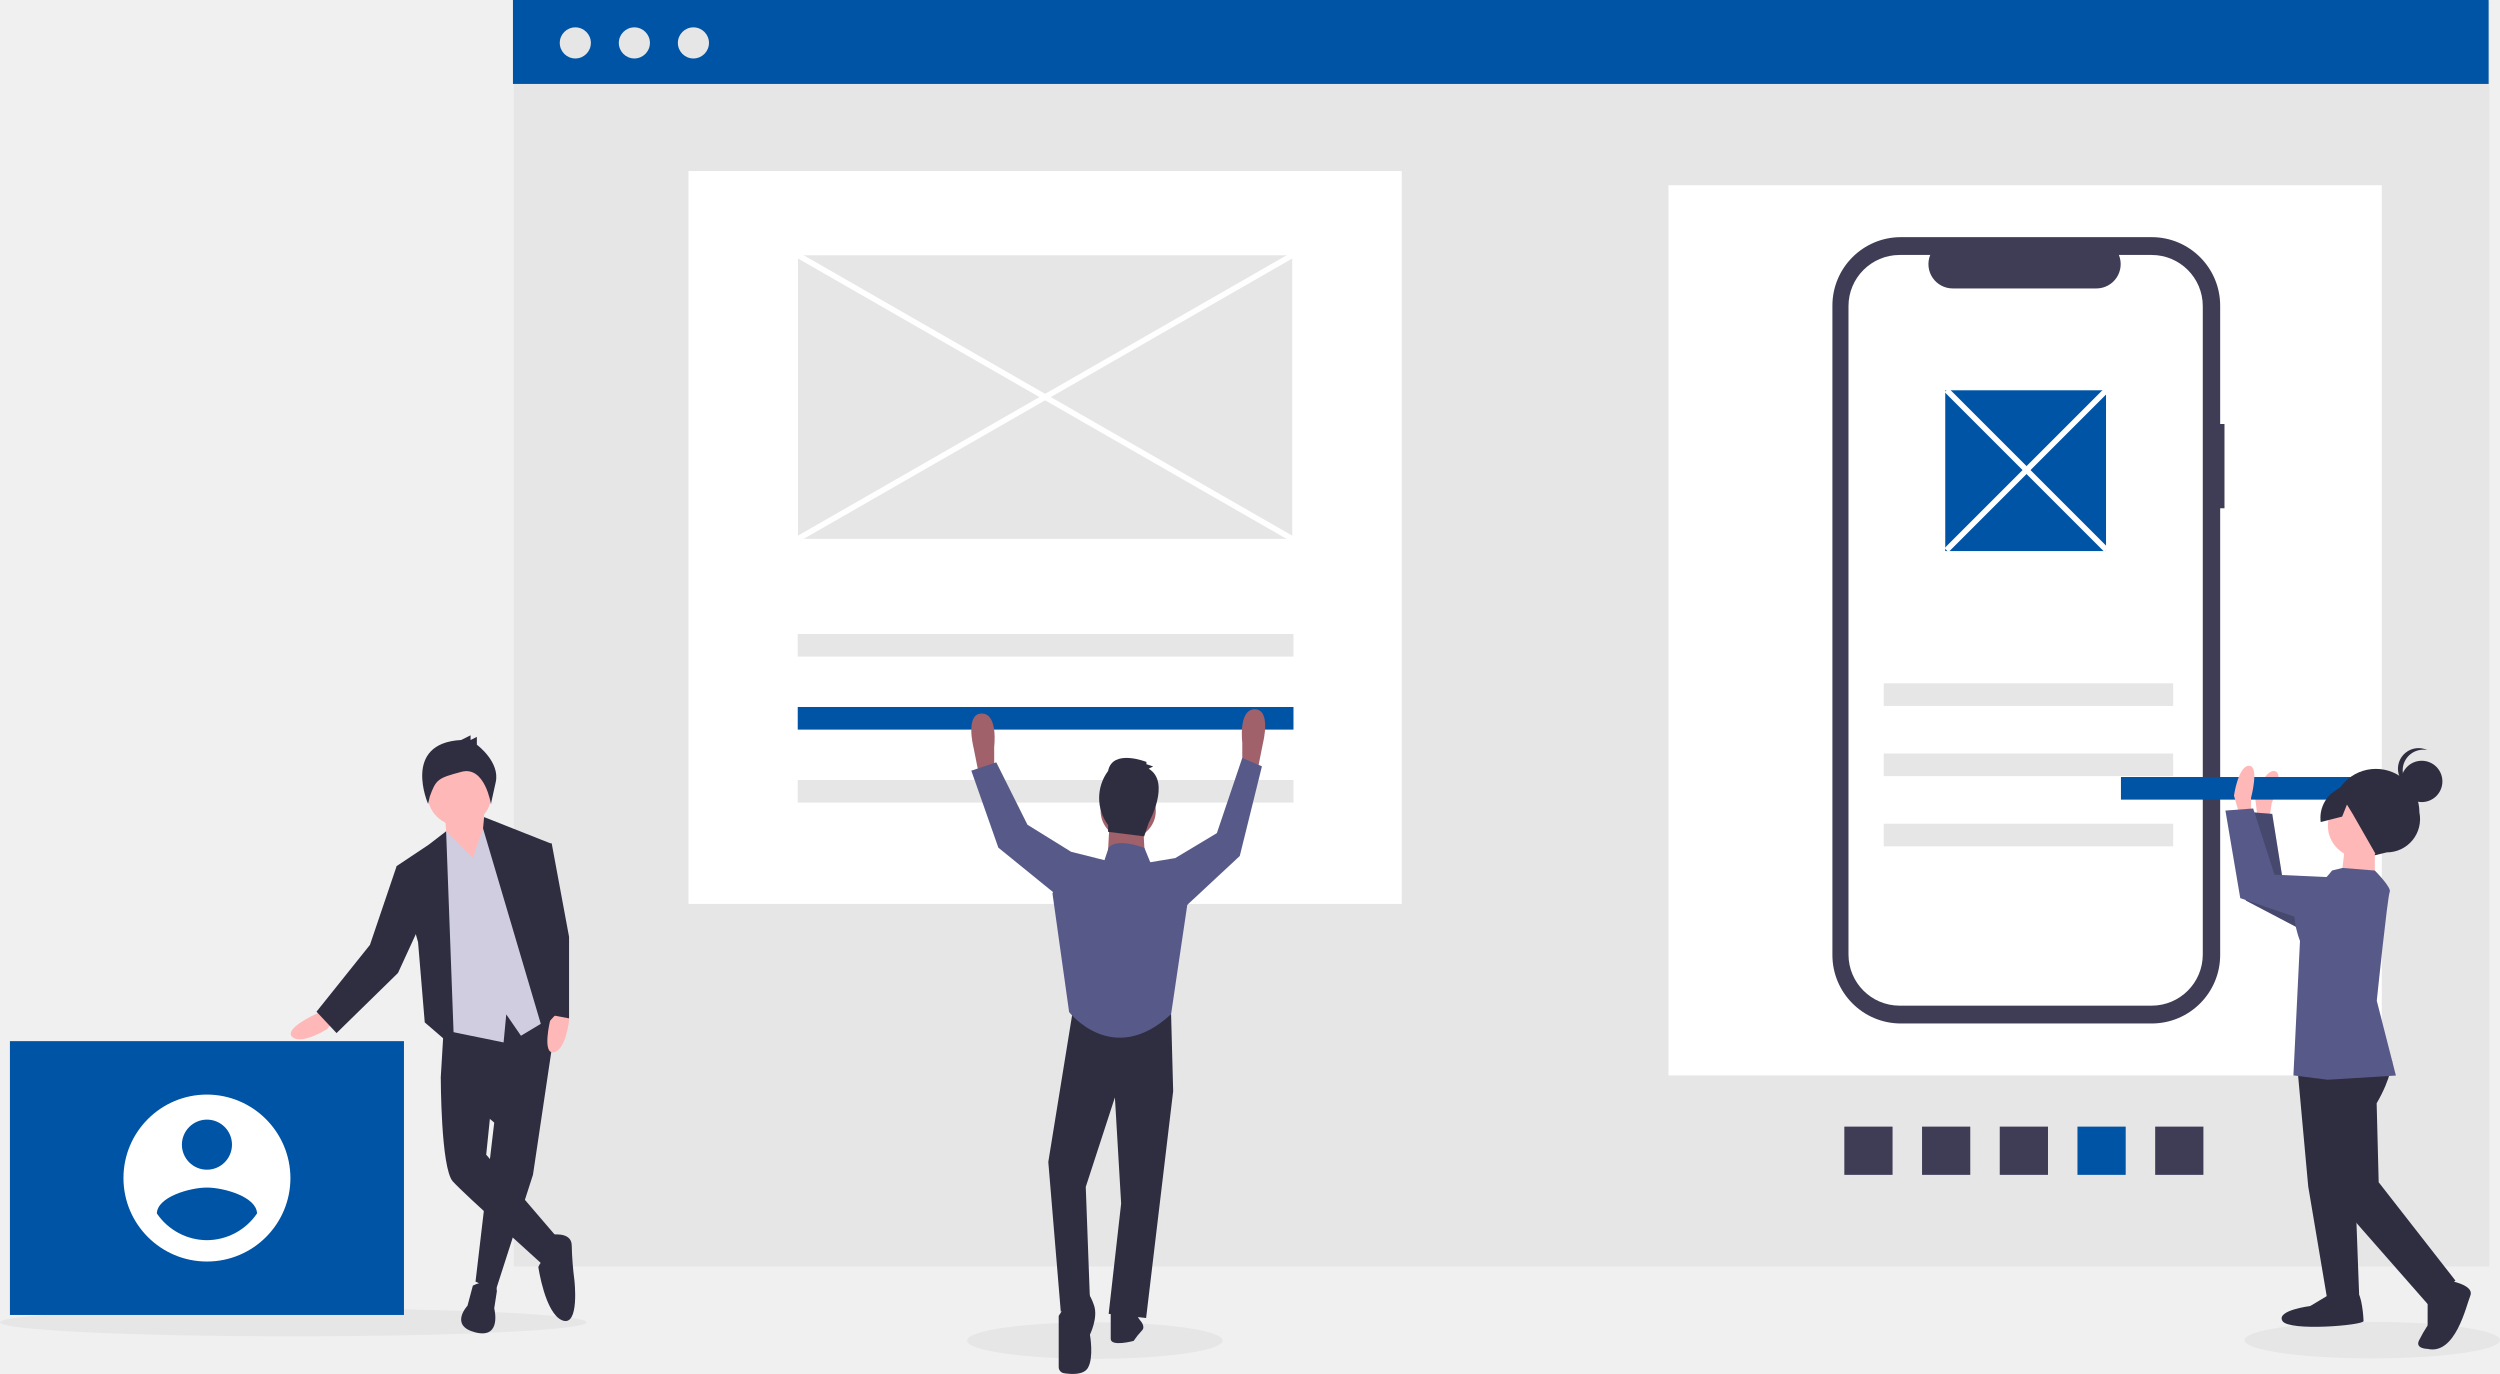
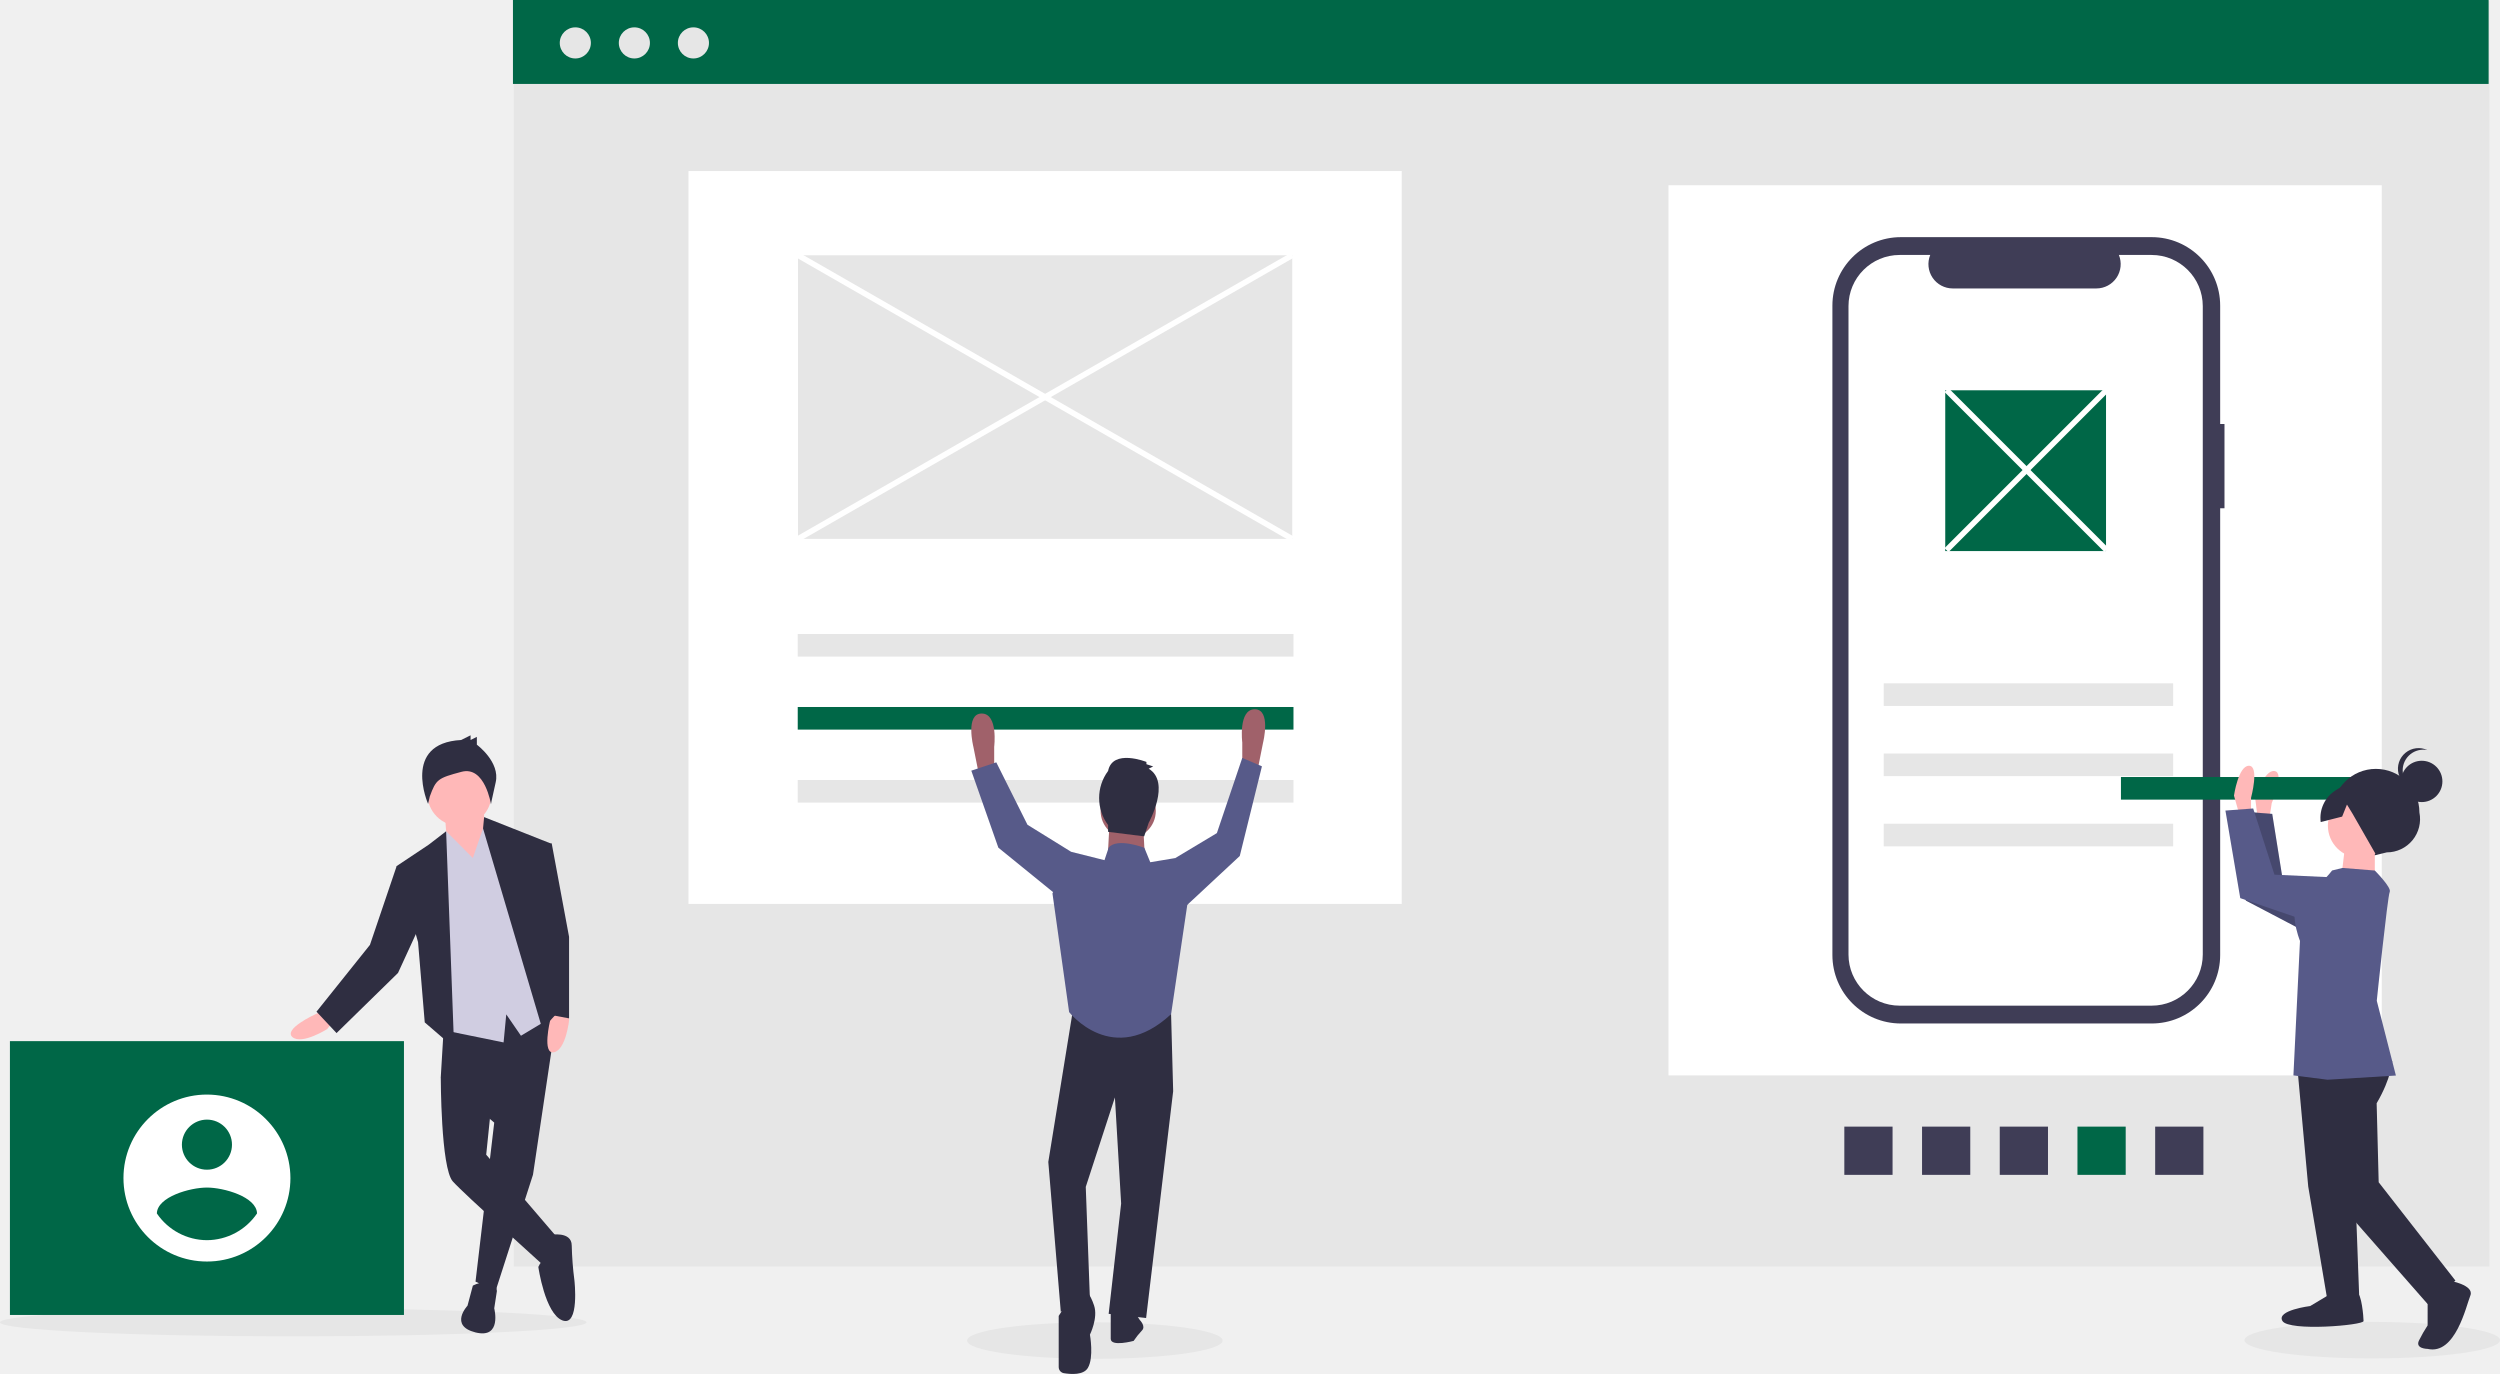
<svg xmlns="http://www.w3.org/2000/svg" id="b66c9c51-8109-402d-a3f9-100a5bb3d153" data-name="Layer 1" width="890.302" height="489.3" viewBox="0 0 890.302 489.3">
  <rect x="182.972" y="0.399" width="703.576" height="450.601" fill="#e6e6e6" />
  <rect x="245.187" y="60.907" width="254" height="261" fill="#fff" />
  <rect x="594.187" y="65.969" width="254" height="317" fill="#fff" />
  <ellipse cx="844.802" cy="477.262" rx="45.5" ry="6.5" fill="#e6e6e6" />
  <ellipse cx="389.9" cy="477.407" rx="45.5" ry="6.5" fill="#e6e6e6" />
  <ellipse cx="104.425" cy="470.907" rx="104.425" ry="5" fill="#e6e6e6" />
-   <rect x="182.672" width="703.576" height="29.89" fill="#0054a6" />
+   <rect x="182.672" width="703.576" height="29.89" fill="#006747" />
  <circle cx="204.884" cy="15.282" r="5.54" fill="#e6e6e6" />
  <circle cx="225.913" cy="15.282" r="5.54" fill="#e6e6e6" />
  <circle cx="246.941" cy="15.282" r="5.54" fill="#e6e6e6" />
  <path d="M947.036,356.349H945.497V314.198a24.396,24.396,0,0,0-24.396-24.396H831.8a24.396,24.396,0,0,0-24.396,24.396V545.439a24.396,24.396,0,0,0,24.396,24.396h89.302a24.396,24.396,0,0,0,24.396-24.396V386.352h1.539Z" transform="translate(-154.8491 -205.3501)" fill="#3f3d56" />
  <path d="M921.086,296.149H909.429a8.655,8.655,0,0,1-8.014,11.924H850.256A8.656,8.656,0,0,1,842.242,296.149H831.354a18.218,18.218,0,0,0-18.218,18.218v230.902a18.218,18.218,0,0,0,18.218,18.218h89.732a18.218,18.218,0,0,0,18.218-18.218v-230.902A18.218,18.218,0,0,0,921.086,296.149Z" transform="translate(-154.8491 -205.3501)" fill="#fff" />
  <rect x="284.09" y="225.776" width="176.544" height="8.053" fill="#e6e6e6" />
-   <rect x="284.09" y="251.776" width="176.544" height="8.053" fill="#0054a6" />
+   <rect x="284.09" y="251.776" width="176.544" height="8.053" fill="#006747" />
  <rect x="284.09" y="277.776" width="176.544" height="8.053" fill="#e6e6e6" />
  <rect x="670.839" y="243.346" width="103.064" height="8.053" fill="#e6e6e6" />
  <rect x="670.839" y="268.346" width="103.064" height="8.053" fill="#e6e6e6" />
  <rect x="670.839" y="293.346" width="103.064" height="8.053" fill="#e6e6e6" />
  <rect x="922.351" y="606.563" width="17.177" height="17.177" transform="translate(1391.242 -521.1374) rotate(90)" fill="#3f3d56" />
-   <rect x="894.676" y="606.563" width="17.177" height="17.177" transform="translate(1363.568 -493.4629) rotate(90)" fill="#0054a6" />
+   <rect x="894.676" y="606.563" width="17.177" height="17.177" transform="translate(1363.568 -493.4629) rotate(90)" fill="#006747" />
  <rect x="867.002" y="606.563" width="17.177" height="17.177" transform="translate(1335.893 -465.7884) rotate(90)" fill="#3f3d56" />
  <rect x="839.327" y="606.563" width="17.177" height="17.177" transform="translate(1308.219 -438.1138) rotate(90)" fill="#3f3d56" />
  <rect x="811.653" y="606.563" width="17.177" height="17.177" transform="translate(1280.544 -410.4393) rotate(90)" fill="#3f3d56" />
-   <rect x="692.742" y="138.99" width="57.258" height="57.258" fill="#0054a6" />
+   <rect x="692.742" y="138.99" width="57.258" height="57.258" fill="#006747" />
  <path d="M504.454,480.943l-.741,1.482-2.223-11.117s-2.965-11.858,2.965-11.858,4.447,11.858,4.447,11.858v8.152Z" transform="translate(-154.8491 -205.3501)" fill="#a0616a" />
  <path d="M601.696,479.425l.741,1.482,2.223-11.117s2.965-11.858-2.965-11.858-4.447,11.858-4.447,11.858V477.943Z" transform="translate(-154.8491 -205.3501)" fill="#a0616a" />
  <polygon points="382.215 358.94 373.322 413.784 377.768 467.145 388.144 462.699 386.662 422.677 397.038 390.808 399.261 428.606 394.815 467.886 408.155 469.369 417.79 388.585 417.049 361.163 382.215 358.94" fill="#2f2e41" />
  <path d="M537.064,665.825l-5.188,8.152V692.194a2.209,2.209,0,0,0,1.856,2.18c2.543.417,6.97.714,8.52-1.868,2.223-3.706.741-11.858.741-11.858s2.965-5.929,1.482-10.376-2.965-5.188-2.965-5.188Z" transform="translate(-154.8491 -205.3501)" fill="#2f2e41" />
  <path d="M559.298,673.237l1.482,2.223s2.223,2.223.741,3.706a28.966,28.966,0,0,0-2.965,3.706s-8.152,2.223-8.152-.741v-9.635Z" transform="translate(-154.8491 -205.3501)" fill="#2f2e41" />
  <circle cx="401.778" cy="288.795" r="9.824" fill="#a0616a" />
  <polygon points="395.185 291.867 394.444 305.949 407.784 306.69 407.043 292.608 395.185 291.867" fill="#a0616a" />
  <path d="M564.486,512.41l-2.104-5.14s-9.754-3.754-12.719-.048l-1.482,4.447-11.858-2.965-6.67,14.823,5.929,42.245s15.564,20.011,36.316.741l5.929-40.021L573.38,510.928Z" transform="translate(-154.8491 -205.3501)" fill="#575a89" />
  <polygon points="417.049 308.543 418.531 305.578 433.354 296.684 442.4 269.907 449.4 272.907 441.506 304.837 420.013 324.847 417.049 308.543" fill="#575a89" />
  <polygon points="382.956 304.837 381.474 303.355 365.91 293.72 354.793 271.486 345.9 274.45 355.534 301.872 379.251 321.142 382.956 304.837" fill="#575a89" />
  <path d="M563.919,479.1l1.606-.803-2.409-.803V476.691s-12.047-4.819-13.653,3.213a16.143,16.143,0,0,0,0,19.275v2.409l12.85,1.606,1.606-4.819S571.95,483.919,563.919,479.1Z" transform="translate(-154.8491 -205.3501)" fill="#2f2e41" />
  <path d="M269.939,565.16l-2.855,1.428s-11.422,5.235-8.09,8.09,12.373-2.855,12.373-2.855l1.904-2.38Z" transform="translate(-154.8491 -205.3501)" fill="#ffb8b8" />
  <polygon points="198.633 359.099 189.807 418.346 176.481 459.749 169.343 456.418 176.005 399.786 156.969 383.605 158.397 359.81 198.633 359.099" fill="#2f2e41" />
  <path d="M323.24,663.196s8.09-4.283,8.566,1.904l-.952,6.187s2.855,10.946-6.663,8.566-2.855-9.518-2.855-9.518Z" transform="translate(-154.8491 -205.3501)" fill="#2f2e41" />
  <path d="M318.005,583.72l-6.187,5.235s0,32.361,4.283,37.12,31.41,29.03,32.361,29.982,5.235-9.518,5.235-9.518l-25.699-29.982,1.904-18.56Z" transform="translate(-154.8491 -205.3501)" fill="#2f2e41" />
  <path d="M350.842,645.112s7.614-1.428,7.614,3.807a115.231,115.231,0,0,0,.952,12.373s1.904,16.657-4.283,14.277-8.566-19.036-8.566-19.036a7.089,7.089,0,0,1,2.855-3.331C351.318,652.25,350.842,645.112,350.842,645.112Z" transform="translate(-154.8491 -205.3501)" fill="#2f2e41" />
  <polygon points="172.198 288.424 173.626 306.033 169.819 312.695 159.349 302.701 158.397 289.376 172.198 288.424" fill="#ffb8b8" />
  <circle cx="163.632" cy="282.713" r="11.422" fill="#ffb8b8" />
  <polygon points="168.391 305.557 173.15 291.756 181.716 301.274 197.421 361.713 185.523 368.852 180.289 361.237 179.337 371.231 156.017 366.472 154.114 302.701 158.87 296.002 168.391 305.557" fill="#d0cde1" />
  <polygon points="161.728 373.135 158.873 296.039 152.686 300.798 141.264 308.412 148.879 335.539 151.258 364.093 161.728 373.135" fill="#2f2e41" />
  <polygon points="144.596 308.888 141.264 308.412 131.746 336.49 112.71 360.286 119.849 367.9 141.74 346.484 149.831 328.876 144.596 308.888" fill="#2f2e41" />
  <path d="M351.417,565.595l-.649,3.126s-2.971,12.208,1.335,11.363,5.428-11.48,5.428-11.48l-.688-2.969Z" transform="translate(-154.8491 -205.3501)" fill="#ffb8b8" />
  <polygon points="172.406 290.983 195.993 300.322 193.138 328.876 198.849 360.286 193.138 366.472 172.022 295.028 172.406 290.983" fill="#2f2e41" />
  <path d="M319.079,468.881l3.353-1.676v1.676l2.235-1.118v2.794s8.382,6.146,6.705,13.41-1.676,7.823-1.676,7.823-2.119-13.814-10.501-11.579-9.056,2.639-11.291,8.785l-.606,2.636S297.846,469.998,319.079,468.881Z" transform="translate(-154.8491 -205.3501)" fill="#2f2e41" />
  <polygon points="192.662 300.322 196.469 300.322 202.656 333.635 202.656 362.665 195.042 361.237 188.855 317.454 192.662 300.322" fill="#2f2e41" />
-   <rect x="3.535" y="370.772" width="140.321" height="97.511" fill="#0054a6" />
+   <rect x="3.535" y="370.772" width="140.321" height="97.511" fill="#006747" />
  <path d="M228.545,595.148a29.729,29.729,0,1,0,29.729,29.729A29.816,29.816,0,0,0,228.545,595.148Zm0,8.919a8.919,8.919,0,1,1-8.919,8.919,8.949,8.949,0,0,1,8.919-8.919Zm0,42.936a21.657,21.657,0,0,1-17.837-9.519c.143-5.946,11.892-9.219,17.837-9.219s17.694,3.273,17.837,9.219a21.693,21.693,0,0,1-17.837,9.519Z" transform="translate(-154.8491 -205.3501)" fill="#fff" />
  <rect x="284.187" y="90.907" width="176" height="101" fill="#e6e6e6" />
  <path d="M963.051,496.584l.815-5.26s4.753-10.805.996-11.388-6.891,9.704-6.891,9.704l1.375,10.986Z" transform="translate(-154.8491 -205.3501)" fill="#ffb8b8" />
  <polygon points="846.67 321.051 813.089 314.306 809.187 289.847 799.302 289.084 799.785 320.707 828.962 336.004 846.67 321.051" fill="#575a89" />
  <polygon points="846.67 321.051 813.089 314.306 809.187 289.847 799.302 289.084 799.785 320.707 828.962 336.004 846.67 321.051" opacity="0.2" />
-   <rect x="910.162" y="482.062" width="103.064" height="8.053" transform="translate(1768.539 766.8261) rotate(-180)" fill="#0054a6" />
+   <rect x="910.162" y="482.062" width="103.064" height="8.053" transform="translate(1768.539 766.8261) rotate(-180)" fill="#006747" />
  <path d="M956.49,494.78l.007-5.323s3.056-11.402-.746-11.407-5.336,10.639-5.336,10.639l3.028,10.649Z" transform="translate(-154.8491 -205.3501)" fill="#ffb8b8" />
  <path d="M1000.202,510.025l4.607-1.123a11.862,11.862,0,0,0,11.642-14.211h0a15.504,15.504,0,0,0-15.485-15.524h0A15.504,15.504,0,0,0,985.443,494.652v0A12.321,12.321,0,0,0,1000.202,510.025Z" transform="translate(-154.8491 -205.3501)" fill="#2f2e41" />
  <polygon points="818.254 381.458 822.005 422.524 828.797 462.833 840.203 462.847 838.732 423.305 832.709 375.393 818.254 381.458" fill="#2f2e41" />
  <path d="M985.17,665.904l-7.61,4.553s-12.168,1.505-9.892,5.31,28.893,1.557,28.895.036-.748-9.886-2.269-9.888Z" transform="translate(-154.8491 -205.3501)" fill="#2f2e41" />
  <path d="M1006.771,583.26s-.214,5.871-5.548,14.989l.725,28.135,27.33,35.012-9.896,8.352-33.409-38.061-8.307-45.634,10.659-10.632Z" transform="translate(-154.8491 -205.3501)" fill="#2f2e41" />
  <path d="M1026.997,661.394s9.123,1.532,7.597,5.332-5.349,21.284-15.232,18.991c0,0-4.562-.006-3.038-3.045a55.004,55.004,0,0,1,3.048-5.319l.012-9.885Z" transform="translate(-154.8491 -205.3501)" fill="#2f2e41" />
  <circle cx="840.415" cy="294.041" r="11.406" fill="#ffb8b8" />
  <polygon points="845.728 301.652 845.712 314.578 833.546 314.563 835.083 301.639 845.728 301.652" fill="#ffb8b8" />
  <path d="M985.359,515.347l3.687-.906,11.521.925s6.075,6.091,5.313,7.611-4.611,38.774-4.611,38.774l6.81,26.622-24.334,1.49-12.164-1.536,2.341-47.902s-5.306-12.933,1.542-16.727A29.954,29.954,0,0,0,985.359,515.347Z" transform="translate(-154.8491 -205.3501)" fill="#575a89" />
  <polygon points="844.193 313.056 809.978 311.492 802.404 287.911 792.518 288.658 797.801 319.841 828.964 330.526 844.193 313.056" fill="#575a89" />
  <circle cx="862.432" cy="278.279" r="7.359" fill="#2f2e41" />
  <path d="M1010.492,479.674a7.355,7.355,0,0,1,8.807-7.205A7.355,7.355,0,1,0,1014.711,486.331,7.353,7.353,0,0,1,1010.492,479.674Z" transform="translate(-154.8491 -205.3501)" fill="#2f2e41" />
  <path d="M1004.179,483.847l-9.921-1.827-7.63,4.782a11.573,11.573,0,0,0-5.331,11.295l7.641-1.937,1.711-4.29,2.038,3.34,8.267,14.454,8.37-4.552,5.333-8.358Z" transform="translate(-154.8491 -205.3501)" fill="#2f2e41" />
  <rect x="526.036" y="245.297" width="2" height="202.921" transform="translate(-190.8885 425.9309) rotate(-60.15005)" fill="#fff" />
  <rect x="425.576" y="345.758" width="202.921" height="2" transform="translate(-257.5169 102.9269) rotate(-29.84553)" fill="#fff" />
  <rect x="875.536" y="332.452" width="2" height="80.61" transform="translate(-161.6969 523.6326) rotate(-45)" fill="#fff" />
  <rect x="836.231" y="371.757" width="80.61" height="2" transform="translate(-161.6969 523.6326) rotate(-45)" fill="#fff" />
</svg>
